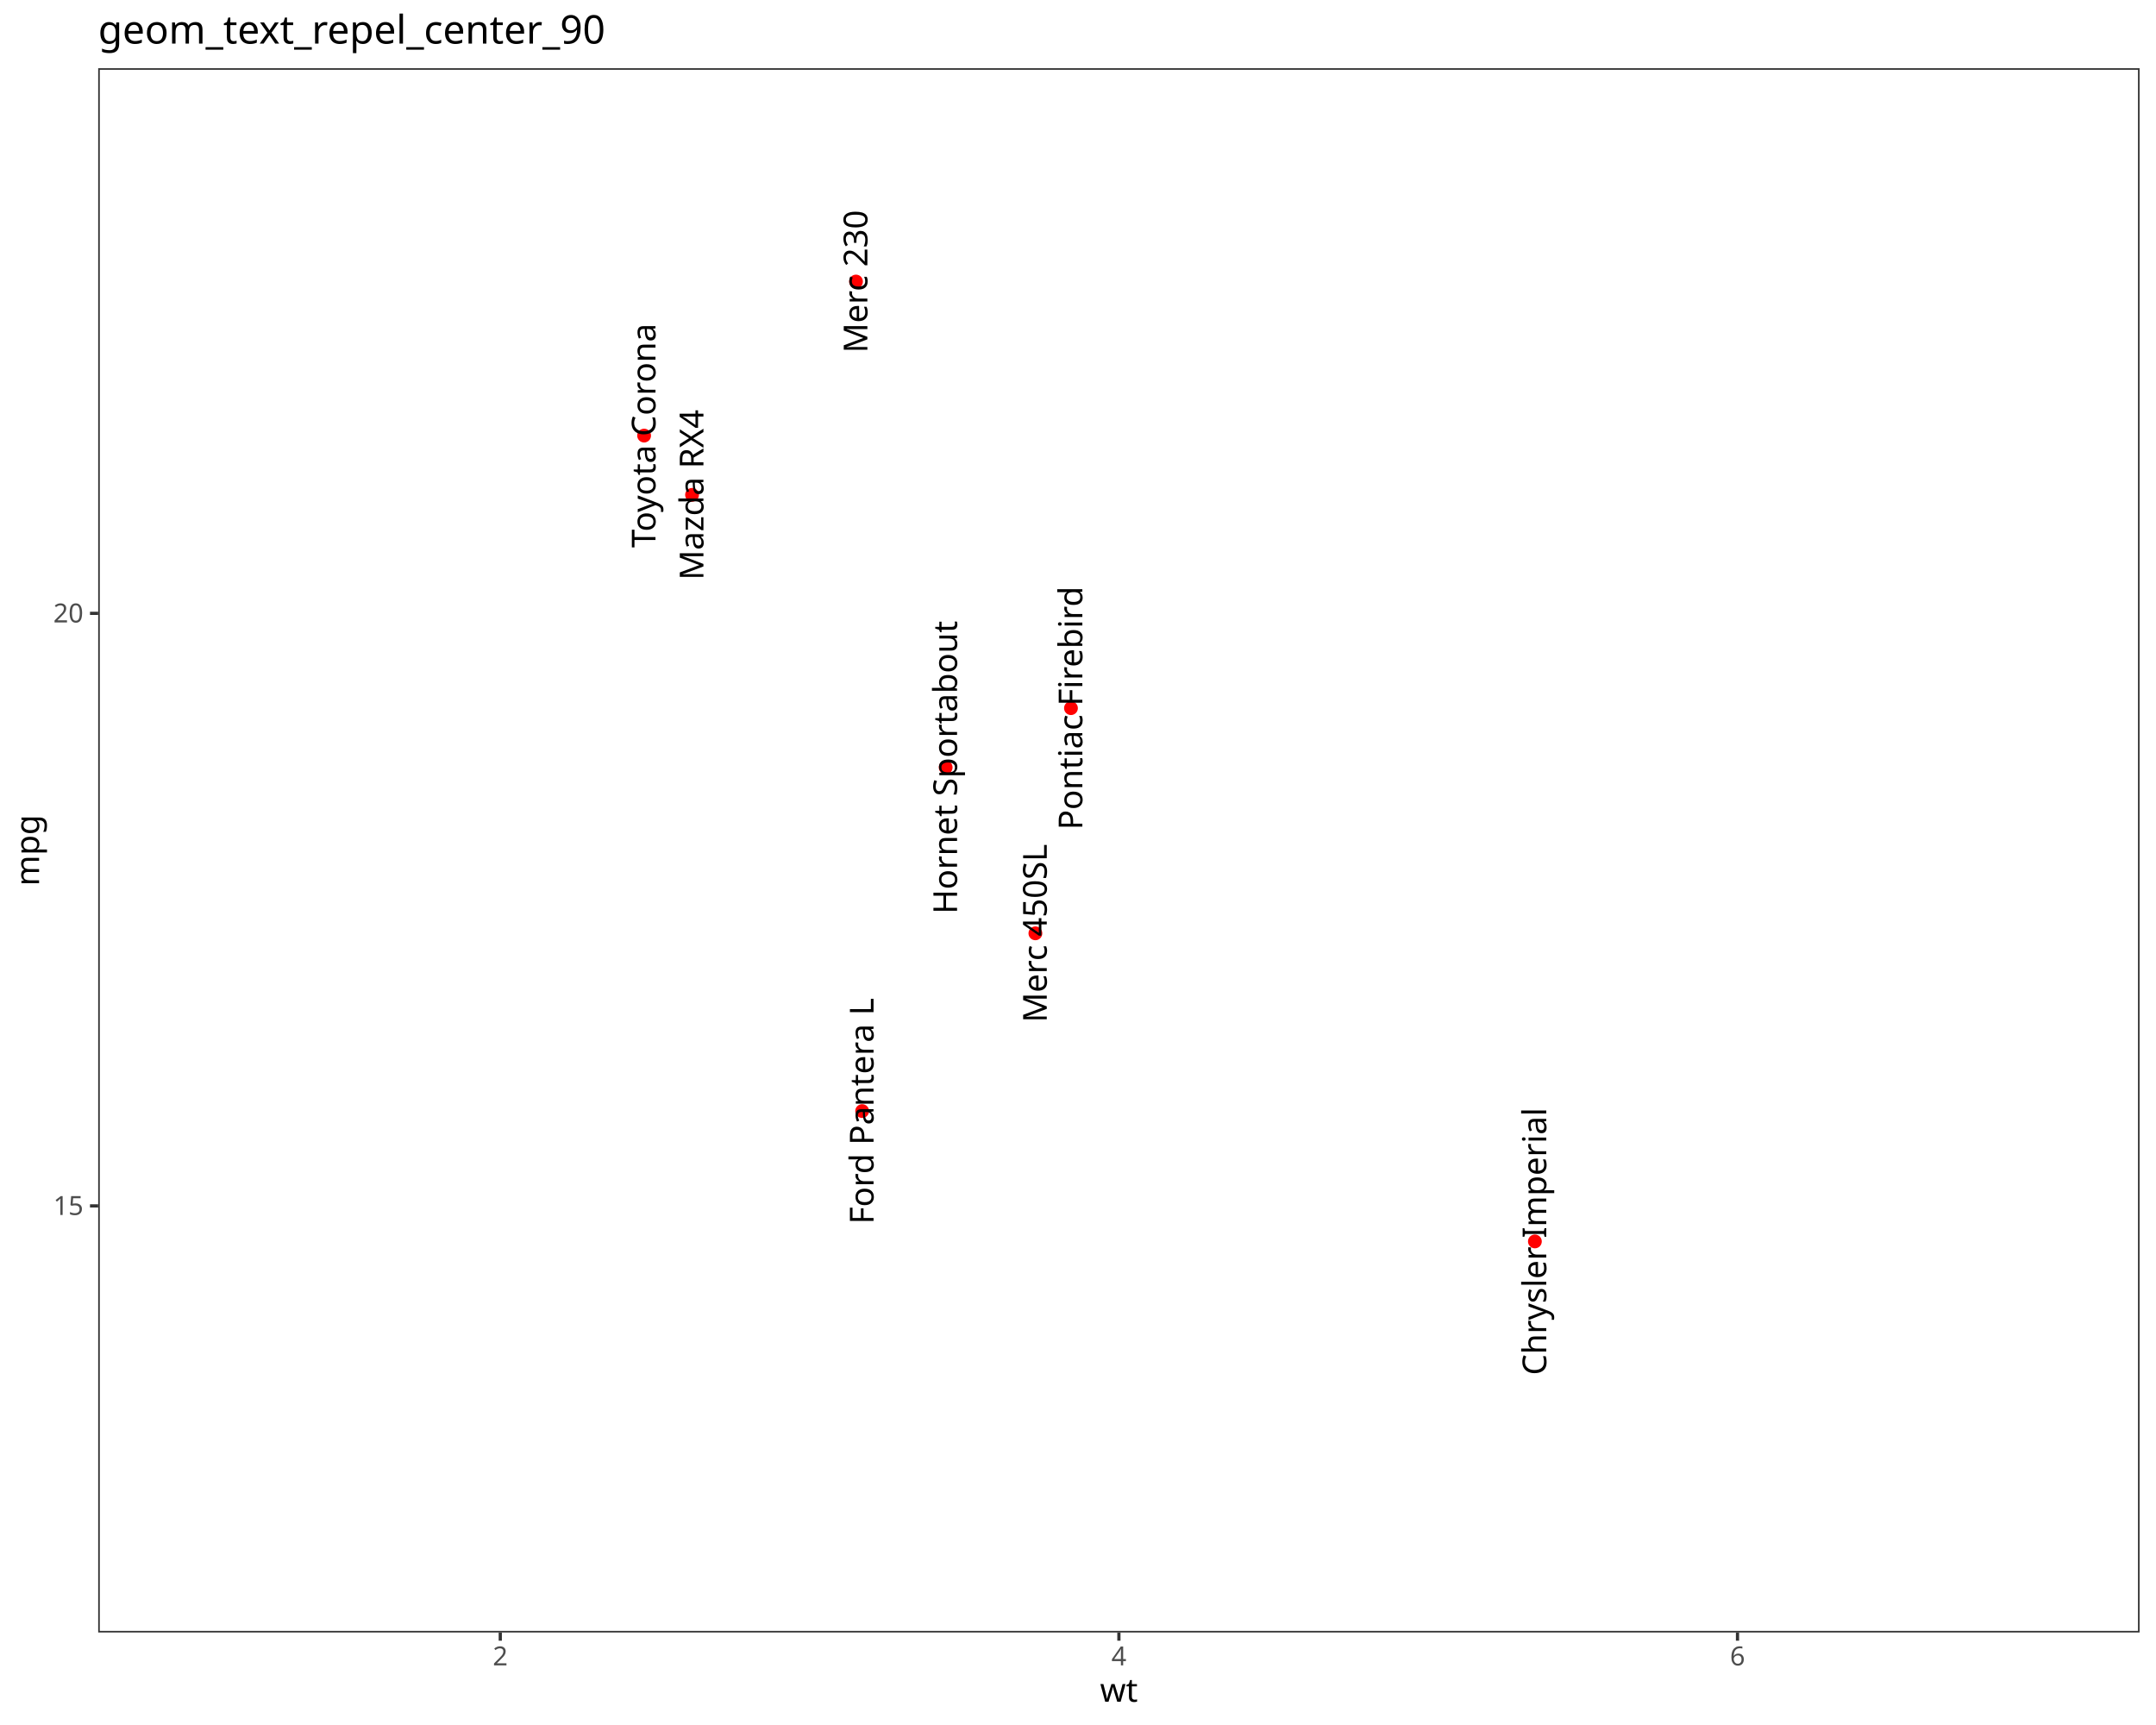
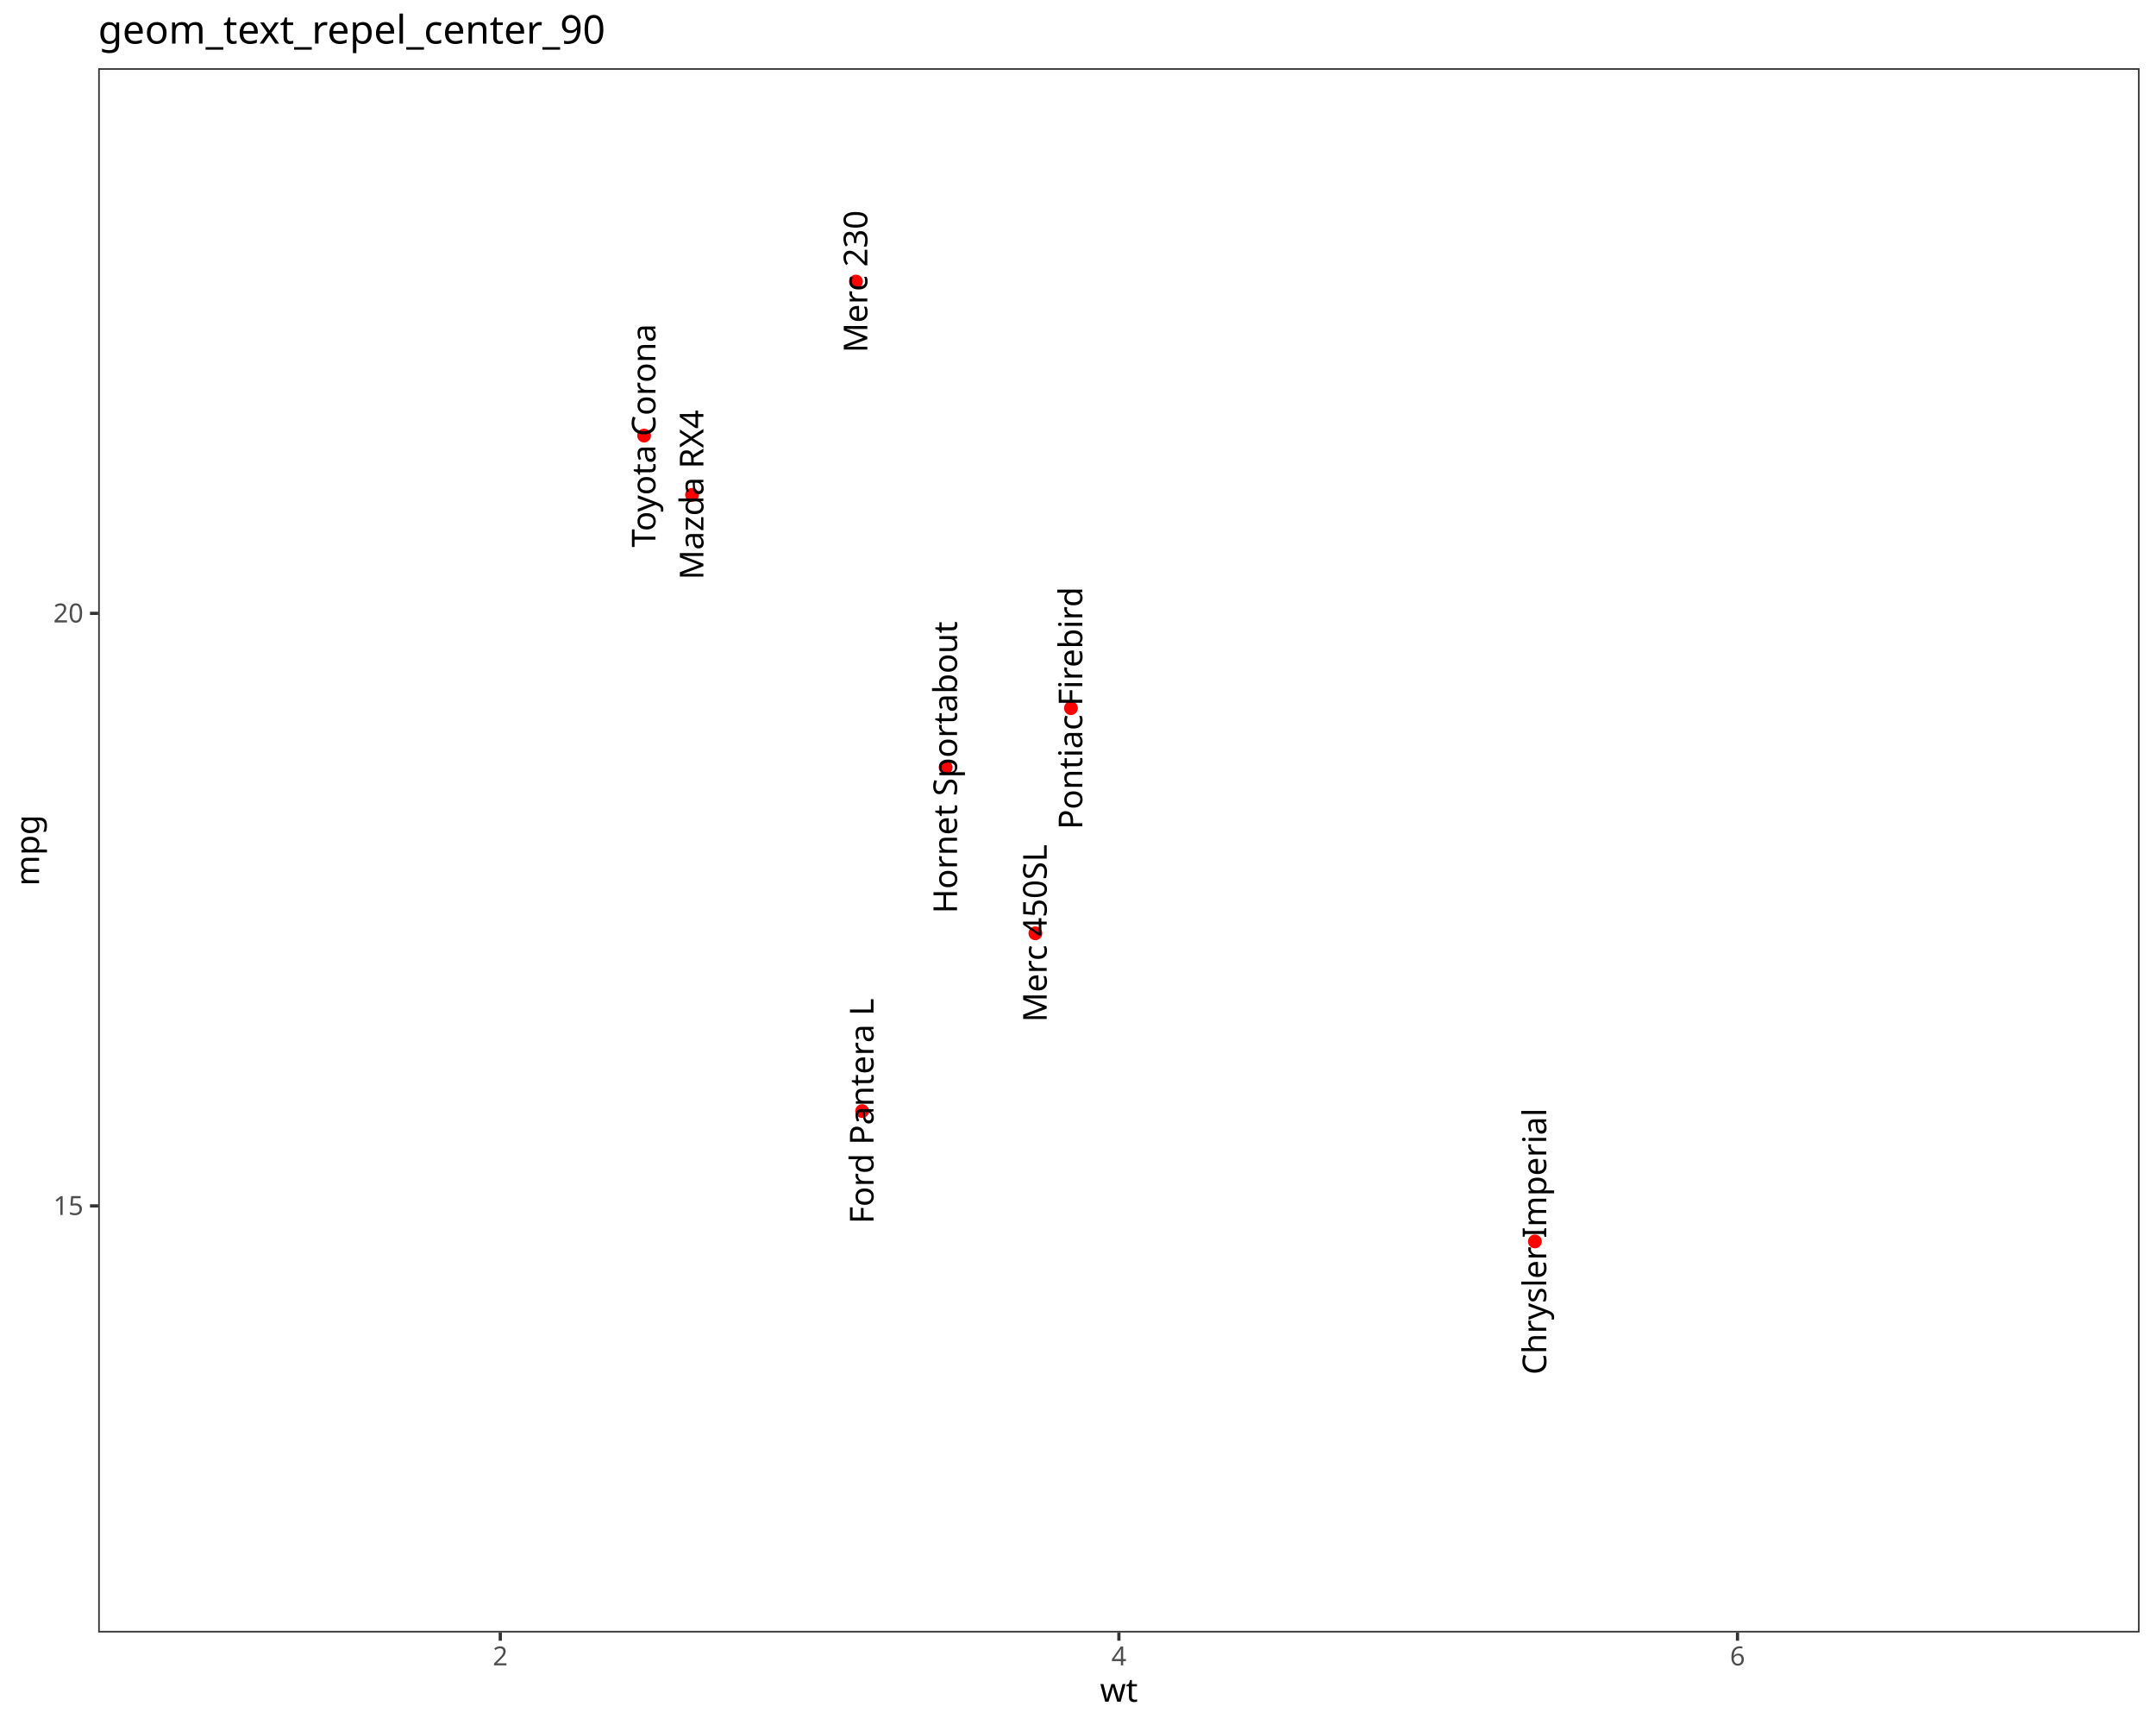
<svg xmlns="http://www.w3.org/2000/svg" class="svglite" data-engine-version="2.0" width="720.00pt" height="576.00pt" viewBox="0 0 720.00 576.00">
  <defs>
    <style type="text/css">
    .svglite line, .svglite polyline, .svglite polygon, .svglite path, .svglite rect, .svglite circle {
      fill: none;
      stroke: #000000;
      stroke-linecap: round;
      stroke-linejoin: round;
      stroke-miterlimit: 10.00;
    }
  </style>
  </defs>
  <rect width="100%" height="100%" style="stroke: none; fill: #FFFFFF;" />
  <defs>
    <clipPath id="cpMC4wMHw3MjAuMDB8MC4wMHw1NzYuMDA=">
      <rect x="0.00" y="0.00" width="720.00" height="576.00" />
    </clipPath>
  </defs>
  <g clip-path="url(#cpMC4wMHw3MjAuMDB8MC4wMHw1NzYuMDA=)">
    <rect x="0.00" y="0.00" width="720.00" height="576.00" style="stroke-width: 1.07; stroke: #FFFFFF; fill: #FFFFFF;" />
  </g>
  <defs>
    <clipPath id="cpMzIuNzl8NzE0LjUyfDIyLjc4fDU0NS4xMQ==">
      <rect x="32.79" y="22.78" width="681.73" height="522.33" />
    </clipPath>
  </defs>
  <g clip-path="url(#cpMzIuNzl8NzE0LjUyfDIyLjc4fDU0NS4xMQ==)">
    <rect x="32.79" y="22.78" width="681.73" height="522.33" style="stroke-width: 1.07; stroke: none; fill: #FFFFFF;" />
    <circle cx="231.11" cy="165.24" r="1.95" style="stroke-width: 0.71; stroke: #FF0000; fill: #FF0000;" />
    <circle cx="315.81" cy="256.25" r="1.95" style="stroke-width: 0.71; stroke: #FF0000; fill: #FF0000;" />
    <circle cx="285.86" cy="94.01" r="1.95" style="stroke-width: 0.71; stroke: #FF0000; fill: #FF0000;" />
    <circle cx="345.77" cy="311.65" r="1.95" style="stroke-width: 0.71; stroke: #FF0000; fill: #FF0000;" />
    <circle cx="512.58" cy="414.53" r="1.95" style="stroke-width: 0.71; stroke: #FF0000; fill: #FF0000;" />
    <circle cx="215.10" cy="145.45" r="1.95" style="stroke-width: 0.71; stroke: #FF0000; fill: #FF0000;" />
    <circle cx="357.65" cy="236.46" r="1.95" style="stroke-width: 0.71; stroke: #FF0000; fill: #FF0000;" />
    <circle cx="287.92" cy="371.00" r="1.95" style="stroke-width: 0.71; stroke: #FF0000; fill: #FF0000;" />
-     <text transform="translate(234.91,165.24) rotate(-90)" text-anchor="middle" style="font-size: 11.04px; font-family: sans;" textLength="57.69px" lengthAdjust="spacingAndGlyphs">Mazda RX4</text>
-     <text transform="translate(319.61,256.25) rotate(-90)" text-anchor="middle" style="font-size: 11.04px; font-family: sans;" textLength="90.22px" lengthAdjust="spacingAndGlyphs">Hornet Sportabout</text>
-     <text transform="translate(289.66,94.01) rotate(-90)" text-anchor="middle" style="font-size: 11.04px; font-family: sans;" textLength="46.03px" lengthAdjust="spacingAndGlyphs">Merc 230</text>
-     <text transform="translate(349.57,311.65) rotate(-90)" text-anchor="middle" style="font-size: 11.04px; font-family: sans;" textLength="59.53px" lengthAdjust="spacingAndGlyphs">Merc 450SL</text>
-     <text transform="translate(516.38,414.53) rotate(-90)" text-anchor="middle" style="font-size: 11.04px; font-family: sans;" textLength="83.44px" lengthAdjust="spacingAndGlyphs">Chrysler Imperial</text>
-     <text transform="translate(218.90,145.45) rotate(-90)" text-anchor="middle" style="font-size: 11.04px; font-family: sans;" textLength="73.03px" lengthAdjust="spacingAndGlyphs">Toyota Corona</text>
-     <text transform="translate(361.45,236.46) rotate(-90)" text-anchor="middle" style="font-size: 11.04px; font-family: sans;" textLength="77.31px" lengthAdjust="spacingAndGlyphs">Pontiac Firebird</text>
-     <text transform="translate(291.72,371.00) rotate(-90)" text-anchor="middle" style="font-size: 11.04px; font-family: sans;" textLength="73.64px" lengthAdjust="spacingAndGlyphs">Ford Pantera L</text>
+     <text transform="translate(234.90,165.24) rotate(-90)" text-anchor="middle" style="font-size: 11.00px; font-family: sans;" textLength="57.49px" lengthAdjust="spacingAndGlyphs">Mazda RX4</text>
+     <text transform="translate(319.60,256.25) rotate(-90)" text-anchor="middle" style="font-size: 11.00px; font-family: sans;" textLength="89.90px" lengthAdjust="spacingAndGlyphs">Hornet Sportabout</text>
+     <text transform="translate(289.64,94.01) rotate(-90)" text-anchor="middle" style="font-size: 11.00px; font-family: sans;" textLength="45.86px" lengthAdjust="spacingAndGlyphs">Merc 230</text>
+     <text transform="translate(349.55,311.65) rotate(-90)" text-anchor="middle" style="font-size: 11.00px; font-family: sans;" textLength="59.32px" lengthAdjust="spacingAndGlyphs">Merc 450SL</text>
+     <text transform="translate(516.37,414.53) rotate(-90)" text-anchor="middle" style="font-size: 11.00px; font-family: sans;" textLength="83.14px" lengthAdjust="spacingAndGlyphs">Chrysler Imperial</text>
+     <text transform="translate(218.89,145.45) rotate(-90)" text-anchor="middle" style="font-size: 11.00px; font-family: sans;" textLength="72.77px" lengthAdjust="spacingAndGlyphs">Toyota Corona</text>
+     <text transform="translate(361.43,236.46) rotate(-90)" text-anchor="middle" style="font-size: 11.00px; font-family: sans;" textLength="77.04px" lengthAdjust="spacingAndGlyphs">Pontiac Firebird</text>
+     <text transform="translate(291.71,371.00) rotate(-90)" text-anchor="middle" style="font-size: 11.00px; font-family: sans;" textLength="73.38px" lengthAdjust="spacingAndGlyphs">Ford Pantera L</text>
    <rect x="32.79" y="22.78" width="681.73" height="522.33" style="stroke-width: 1.07; stroke: #333333;" />
  </g>
  <g clip-path="url(#cpMC4wMHw3MjAuMDB8MC4wMHw1NzYuMDA=)">
    <text x="27.86" y="405.69" text-anchor="end" style="font-size: 8.80px; fill: #4D4D4D; font-family: sans;" textLength="9.79px" lengthAdjust="spacingAndGlyphs">15</text>
    <text x="27.86" y="207.84" text-anchor="end" style="font-size: 8.80px; fill: #4D4D4D; font-family: sans;" textLength="9.79px" lengthAdjust="spacingAndGlyphs">20</text>
    <polyline points="30.05,402.66 32.79,402.66 " style="stroke-width: 1.07; stroke: #333333; stroke-linecap: butt;" />
    <polyline points="30.05,204.81 32.79,204.81 " style="stroke-width: 1.07; stroke: #333333; stroke-linecap: butt;" />
    <polyline points="167.07,547.85 167.07,545.11 " style="stroke-width: 1.07; stroke: #333333; stroke-linecap: butt;" />
    <polyline points="373.66,547.85 373.66,545.11 " style="stroke-width: 1.07; stroke: #333333; stroke-linecap: butt;" />
    <polyline points="580.24,547.85 580.24,545.11 " style="stroke-width: 1.07; stroke: #333333; stroke-linecap: butt;" />
    <text x="167.07" y="556.10" text-anchor="middle" style="font-size: 8.80px; fill: #4D4D4D; font-family: sans;" textLength="4.89px" lengthAdjust="spacingAndGlyphs">2</text>
    <text x="373.66" y="556.10" text-anchor="middle" style="font-size: 8.80px; fill: #4D4D4D; font-family: sans;" textLength="4.89px" lengthAdjust="spacingAndGlyphs">4</text>
    <text x="580.24" y="556.10" text-anchor="middle" style="font-size: 8.80px; fill: #4D4D4D; font-family: sans;" textLength="4.89px" lengthAdjust="spacingAndGlyphs">6</text>
    <text x="373.66" y="568.24" text-anchor="middle" style="font-size: 11.00px; font-family: sans;" textLength="11.00px" lengthAdjust="spacingAndGlyphs">wt</text>
    <text transform="translate(13.05,283.95) rotate(-90)" text-anchor="middle" style="font-size: 11.00px; font-family: sans;" textLength="21.40px" lengthAdjust="spacingAndGlyphs">mpg</text>
    <text x="32.79" y="14.56" style="font-size: 13.20px; font-family: sans;" textLength="164.40px" lengthAdjust="spacingAndGlyphs">geom_text_repel_center_90</text>
  </g>
</svg>
